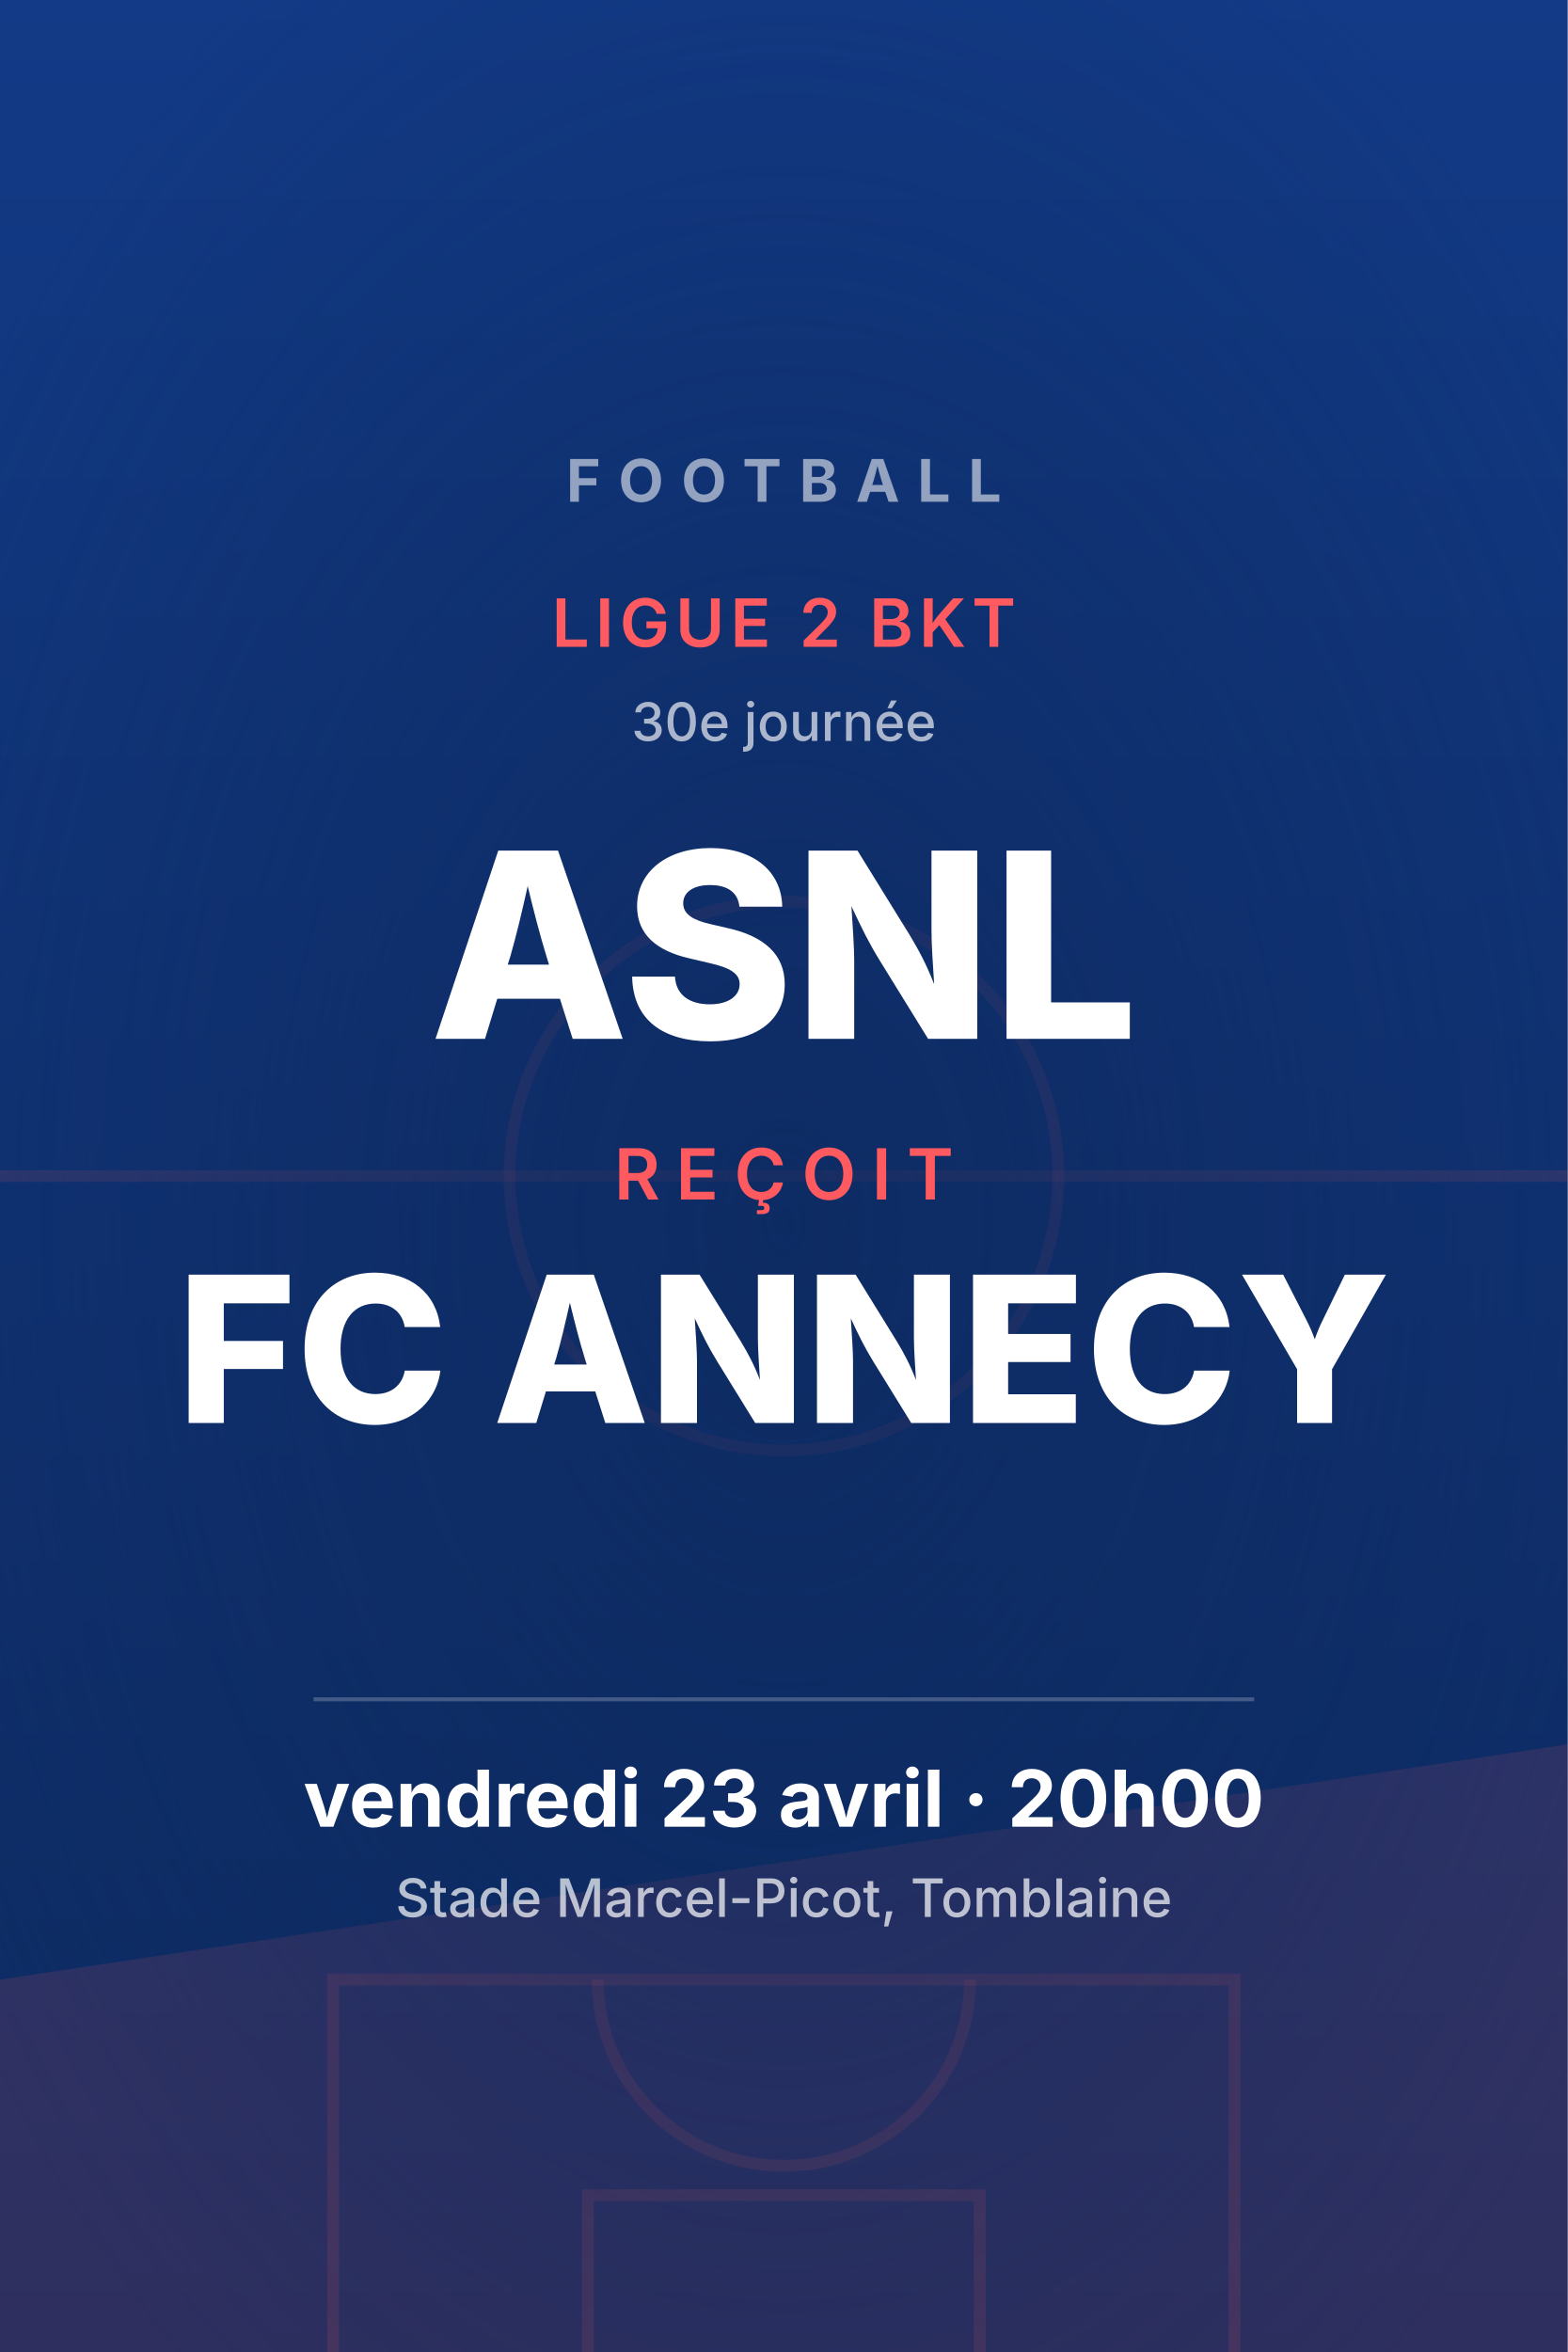
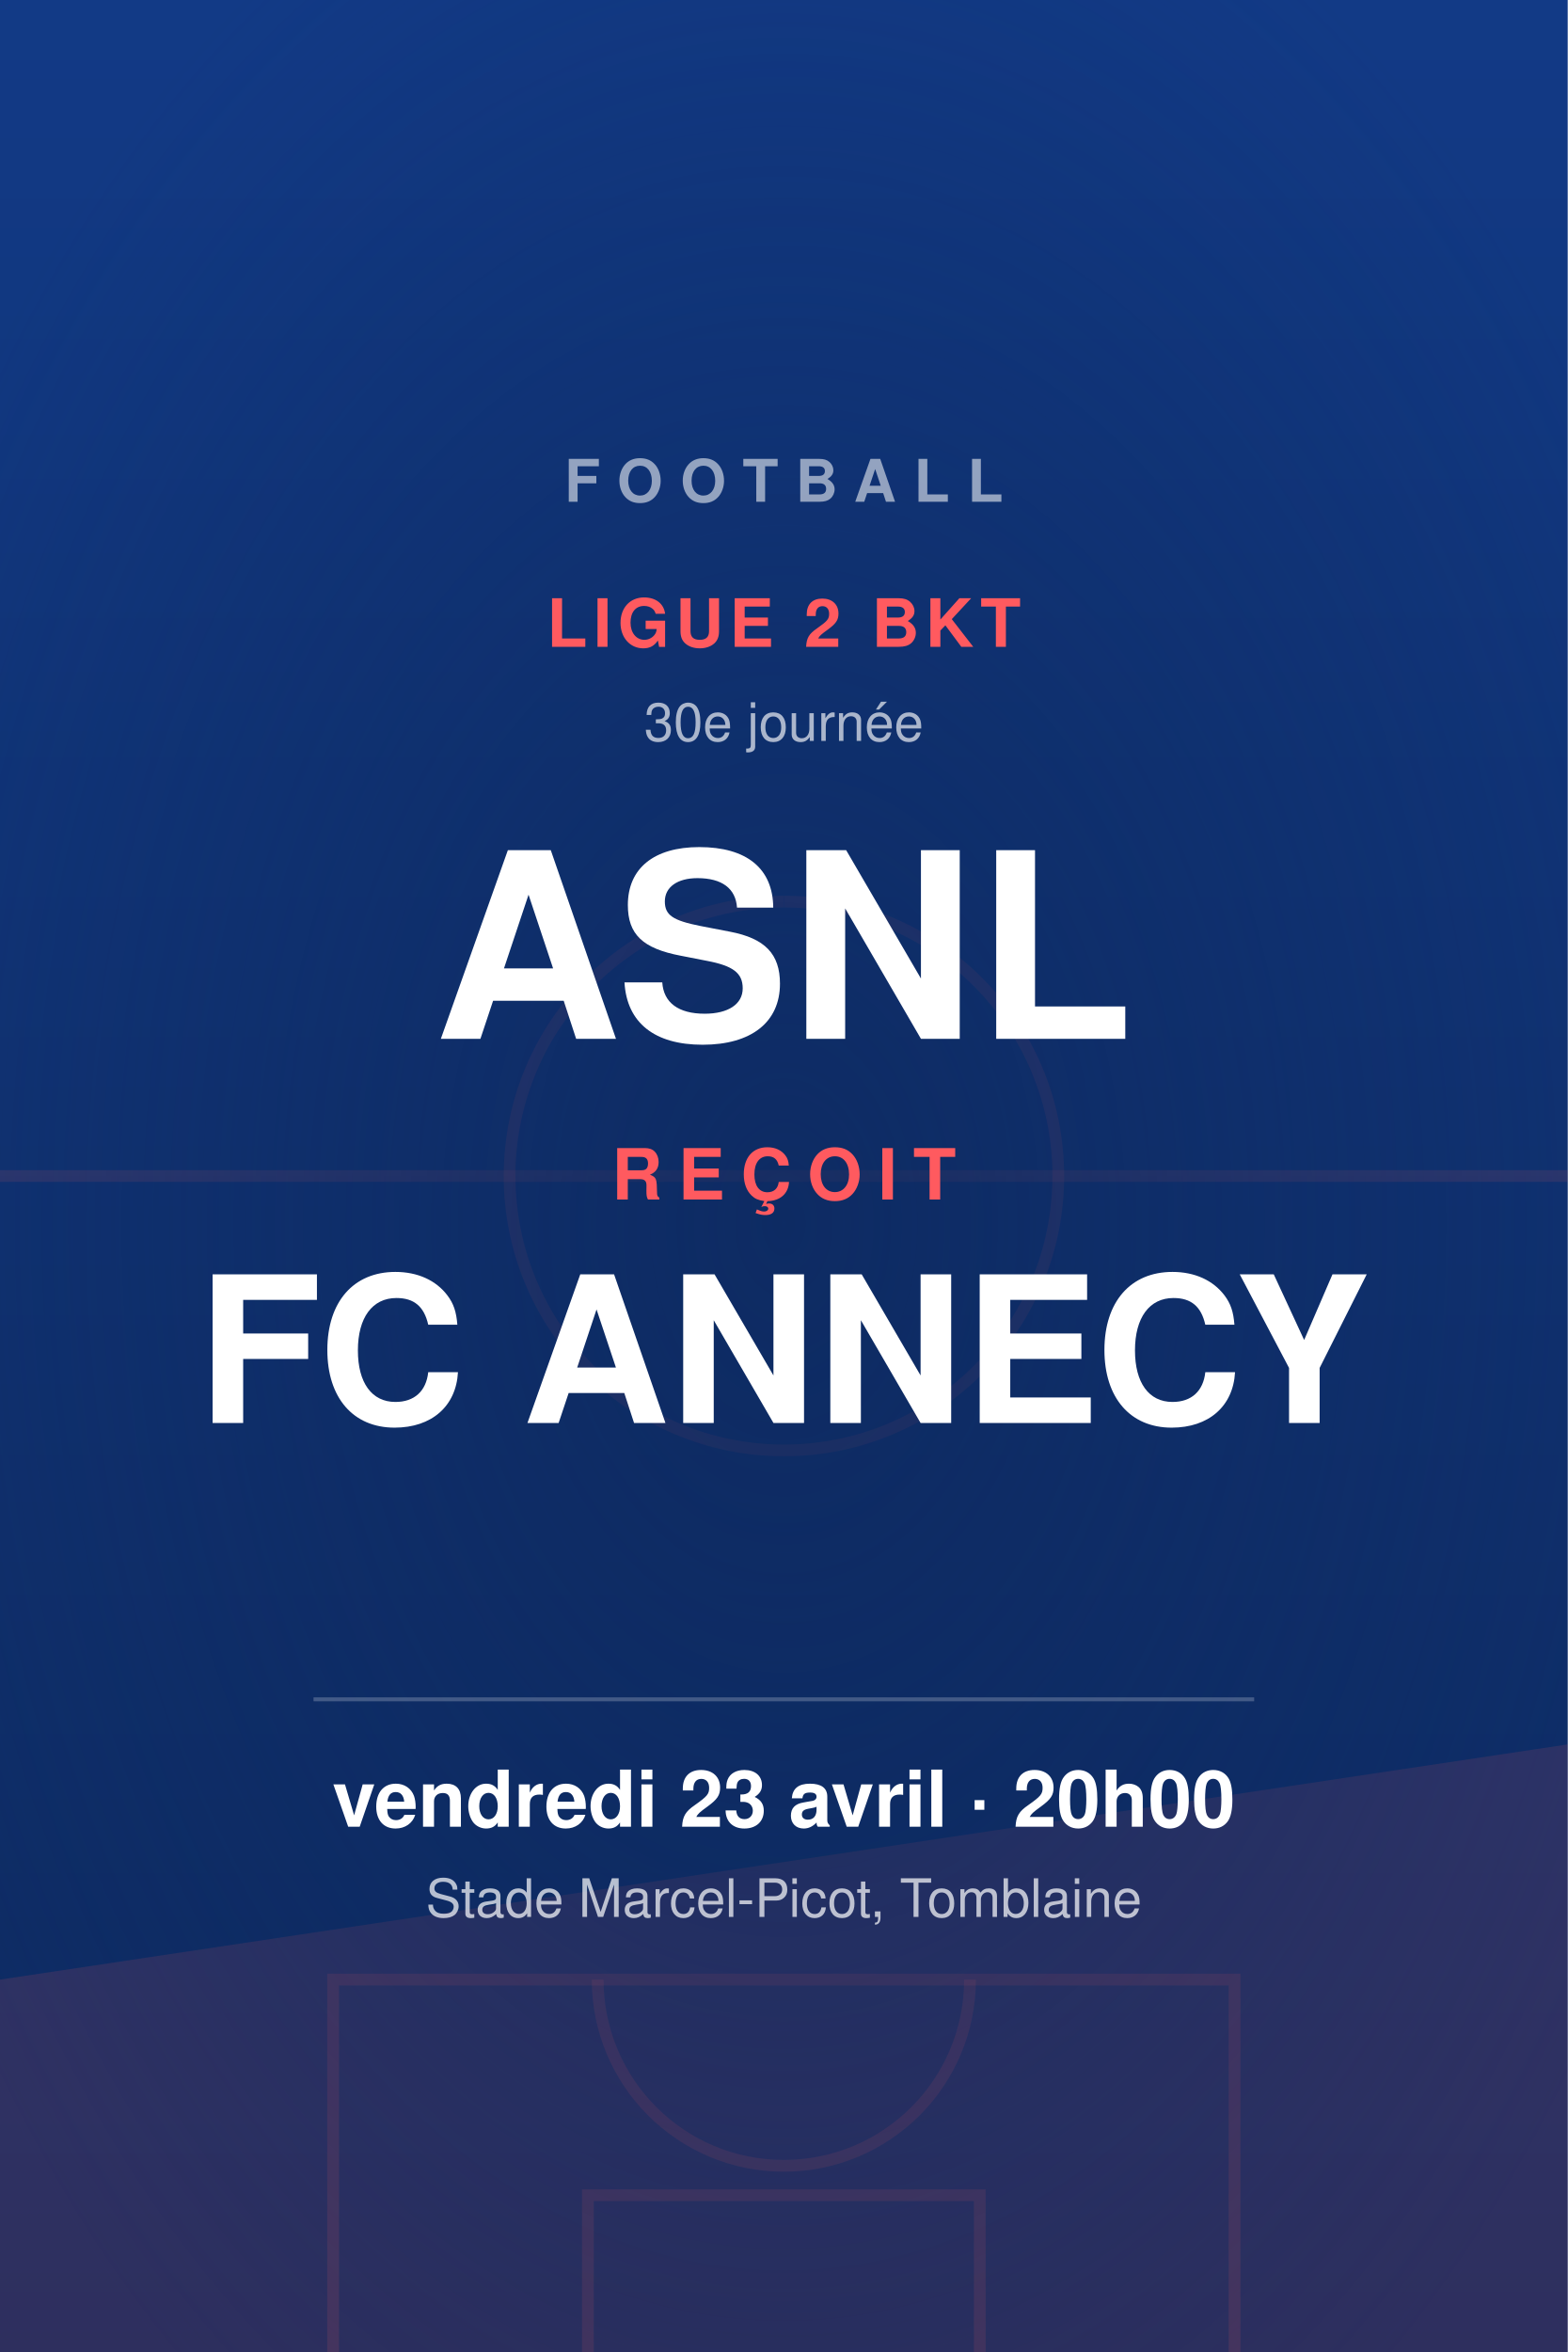
<svg xmlns="http://www.w3.org/2000/svg" viewBox="0 0 800 1200" width="800" height="1200" role="img" aria-label="ASNL reçoit FC Annecy">
  <defs>
    <linearGradient id="g" x1="0" y1="0" x2="0" y2="1">
      <stop offset="0" stop-color="#123a86" />
      <stop offset="1" stop-color="#0d295e" />
    </linearGradient>
    <radialGradient id="v" cx="50%" cy="52%" r="62%">
      <stop offset="0" stop-color="#0d295e" stop-opacity=".72" />
      <stop offset="1" stop-color="#0d295e" stop-opacity="0" />
    </radialGradient>
  </defs>
  <rect width="800" height="1200" fill="url(#g)" />
  <path d="M0 600 H800" fill="none" stroke="#ff5a5f" stroke-width="6" opacity=".13" />
  <path d="M400 460 a140 140 0 1 0 .1 0" fill="none" stroke="#ff5a5f" stroke-width="6" opacity=".13" />
  <path d="M170 1200 V1010 H630 V1200" fill="none" stroke="#ff5a5f" stroke-width="6" opacity=".13" />
  <path d="M300 1200 V1120 H500 V1200" fill="none" stroke="#ff5a5f" stroke-width="6" opacity=".13" />
  <path d="M400 1010 a95 95 0 0 1 0 0 M305 1010 a95 95 0 0 0 190 0" fill="none" stroke="#ff5a5f" stroke-width="6" opacity=".13" />
  <path d="M0 1010 L800 890 L800 1200 L0 1200 Z" fill="#ff5a5f" opacity=".14" />
  <rect width="800" height="1200" fill="url(#v)" />
-   <g font-family="Inter, Helvetica Neue, Helvetica, Arial, sans-serif" text-anchor="middle">
+   <g font-family="'Sets Grotesk', 'Inter Tight', 'Helvetica Neue', Helvetica, Arial, sans-serif" text-anchor="middle">
    <text x="400" y="256" font-size="30" font-weight="700" fill="#ffffff" opacity=".55" letter-spacing="9">FOOTBALL</text>
    <text x="400" y="330" font-size="34" font-weight="600" fill="#ff5a5f" letter-spacing="3">LIGUE 2 BKT</text>
    <text x="400" y="378" font-size="27" font-weight="500" fill="#ffffff" opacity=".65">30e journée</text>
    <text x="400" y="530" font-size="132" font-weight="800" fill="#ffffff">ASNL</text>
    <text x="400" y="612" font-size="36" font-weight="600" fill="#ff5a5f" letter-spacing="8">REÇOIT</text>
    <text x="400" y="726" text-anchor="middle" font-size="104" font-weight="800" fill="#ffffff">FC ANNECY</text>
    <rect x="160" y="866" width="480" height="2" fill="#ffffff" opacity=".22" />
    <text x="400" y="932" font-size="40" font-weight="700" fill="#ffffff">vendredi 23 avril · 20h00</text>
    <text x="400" y="978" font-size="27" font-weight="500" fill="#ffffff" opacity=".7">Stade Marcel-Picot, Tomblaine</text>
  </g>
</svg>
